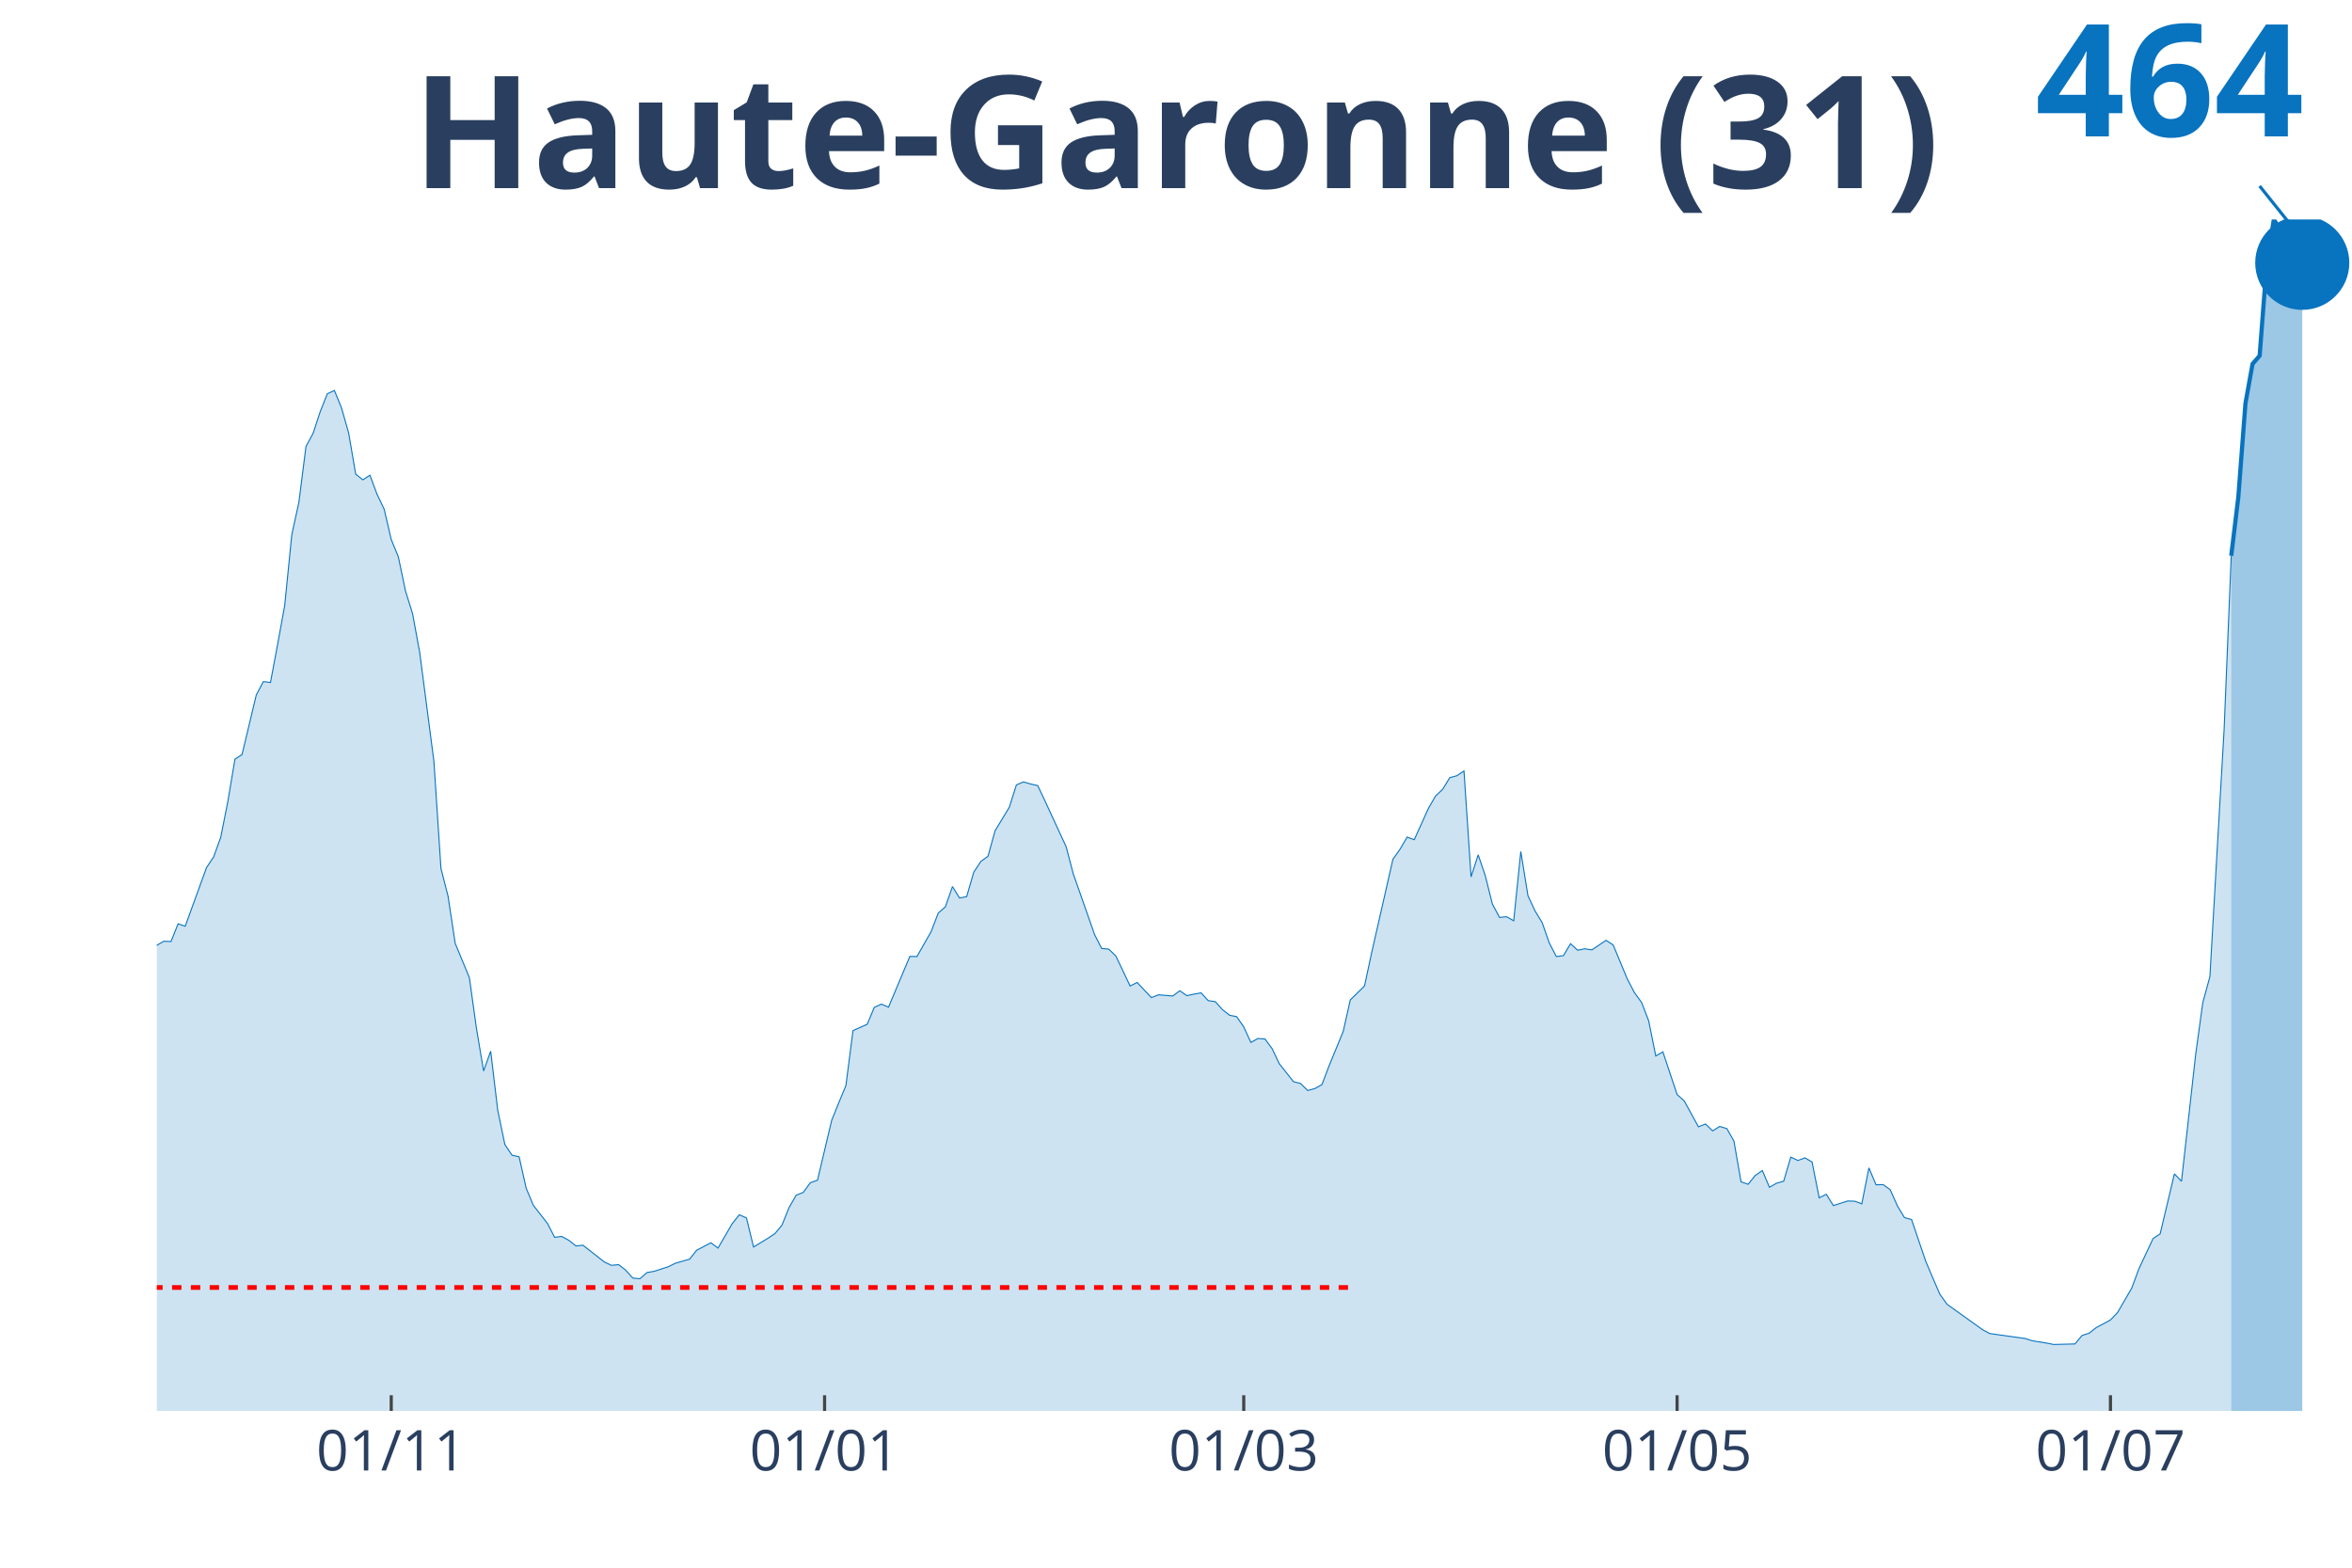
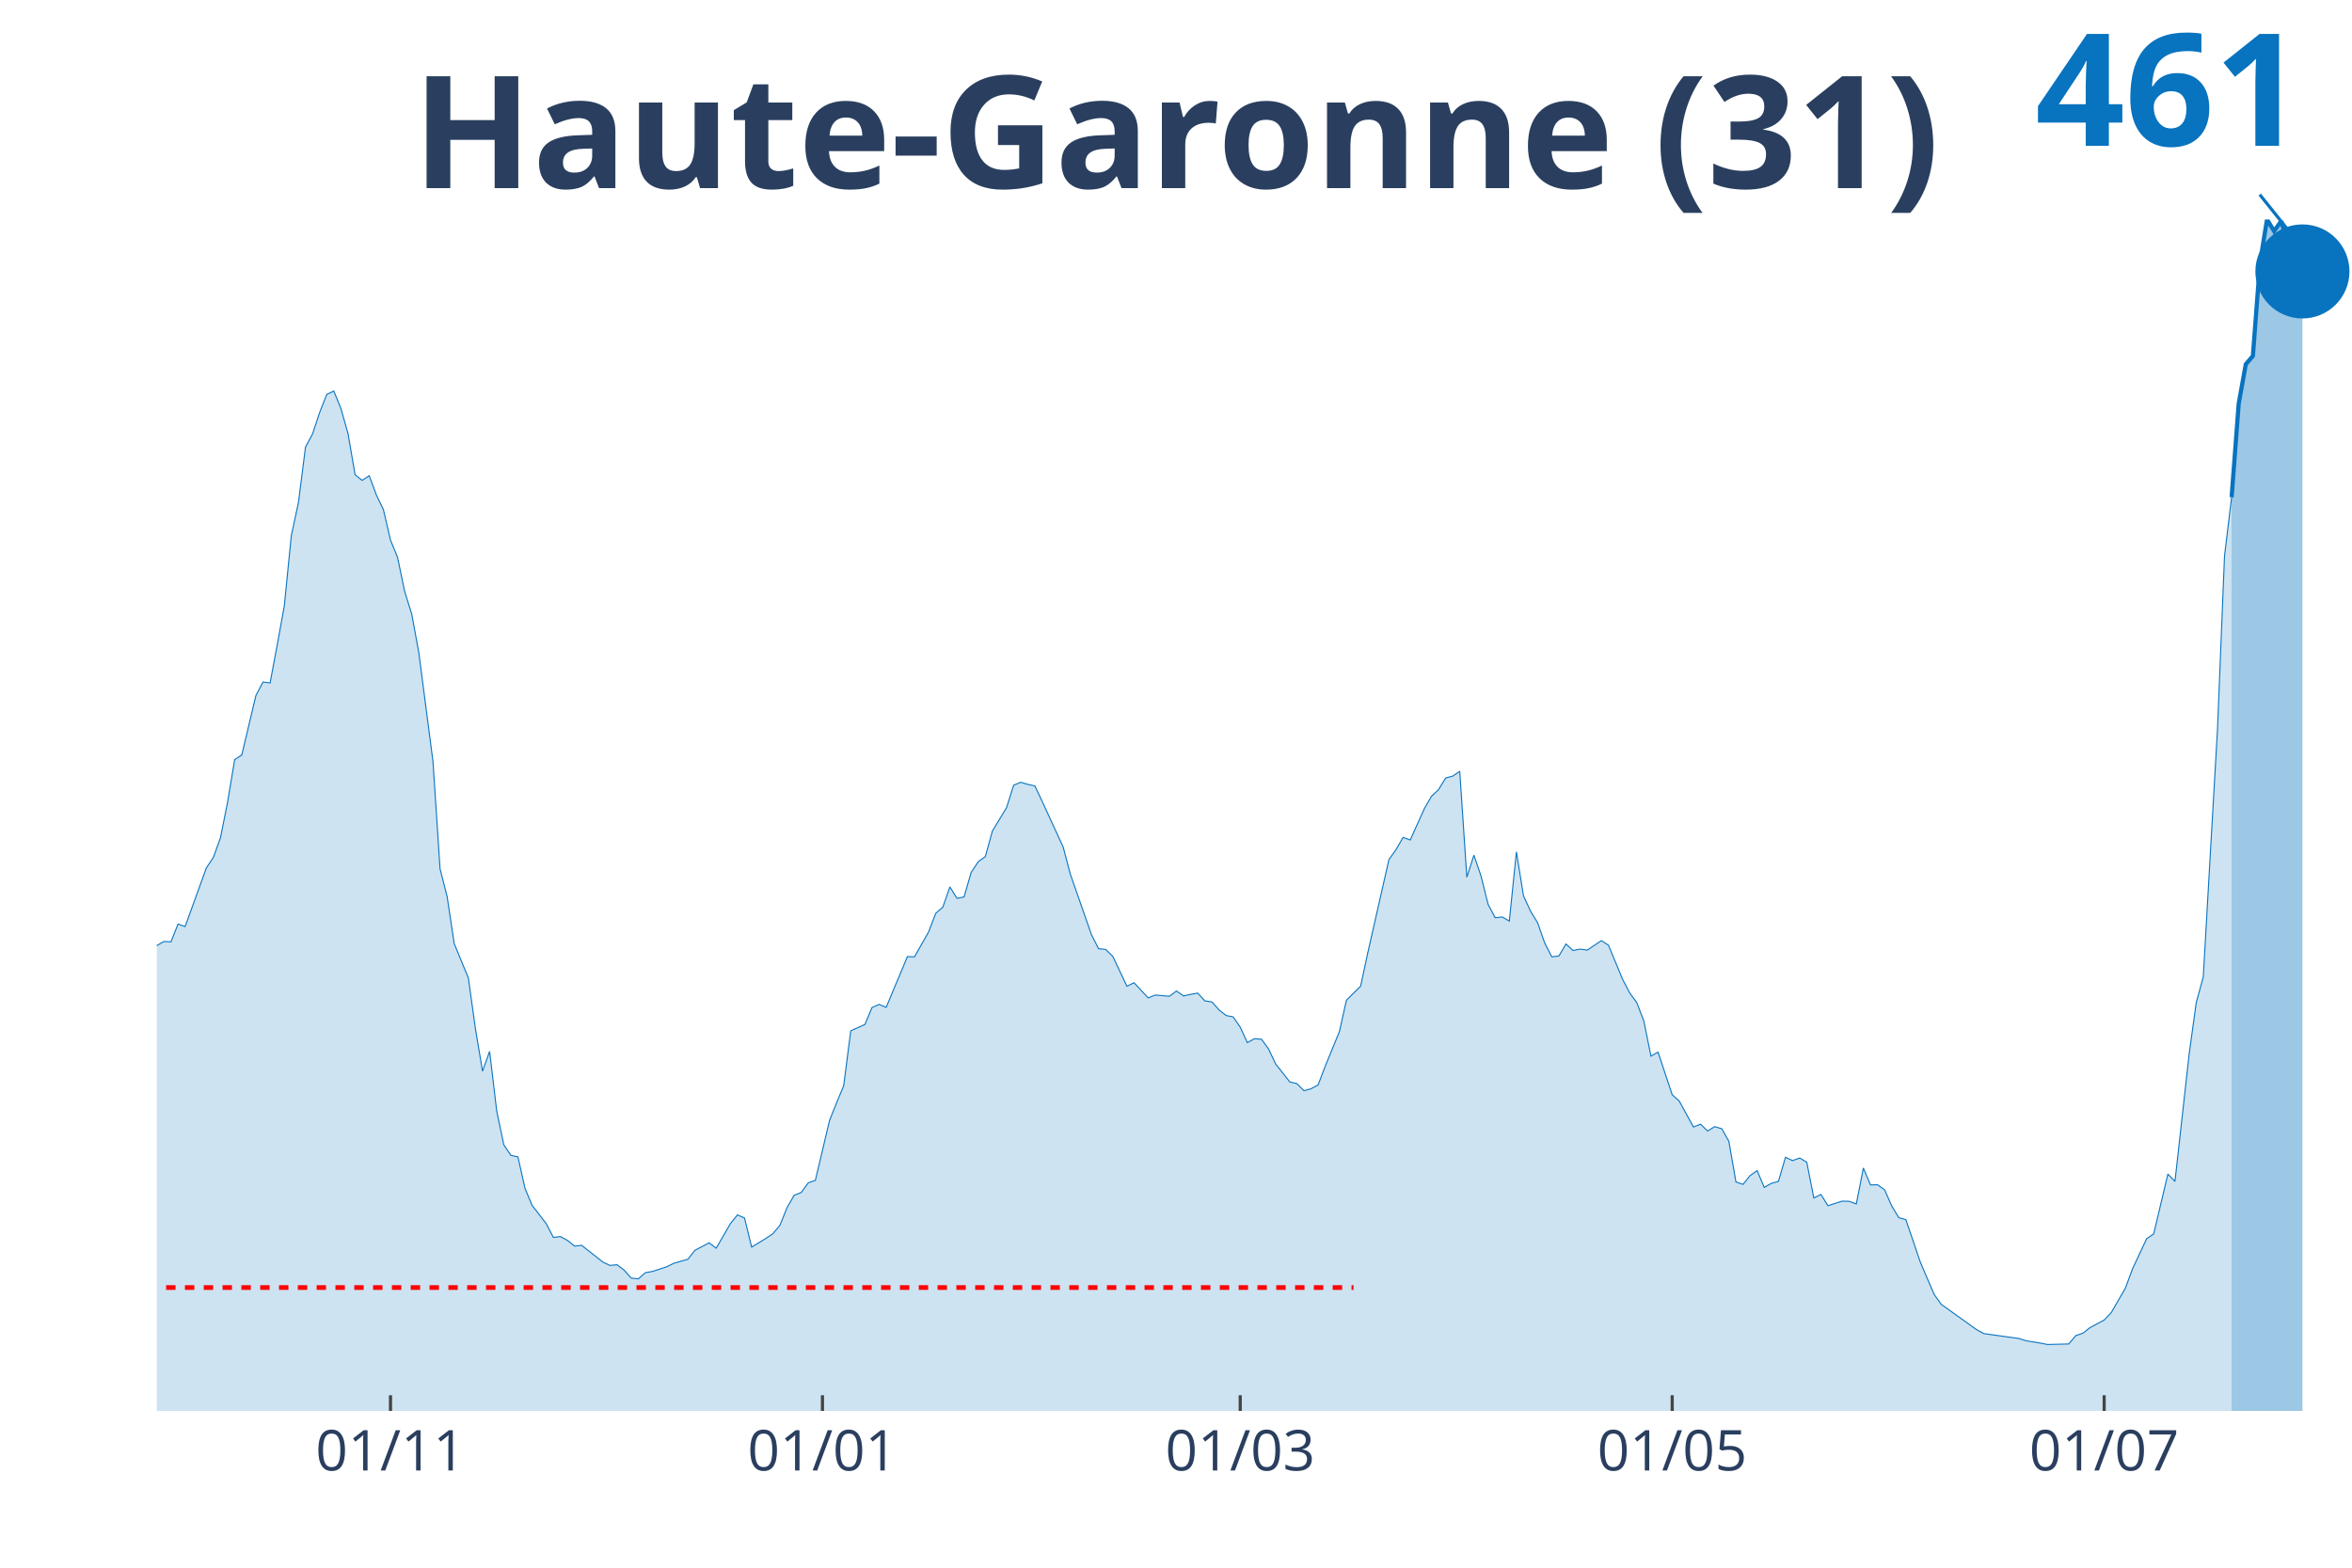
<svg xmlns="http://www.w3.org/2000/svg" class="main-svg" width="1125" height="750" style="" viewBox="0 0 750 500">
  <rect x="0" y="0" width="750" height="500" style="fill: rgb(0, 0, 0); fill-opacity: 0;" />
-   <defs id="defs-b0e4b1">
+   <defs id="defs-eeeb40">
    <g class="clips">
-       <clipPath id="clipb0e4b1xyplot" class="plotclip">
+       <clipPath id="clipeeeb40xyplot" class="plotclip">
        <rect width="700" height="380" />
      </clipPath>
-       <clipPath class="axesclip" id="clipb0e4b1x">
+       <clipPath class="axesclip" id="clipeeeb40x">
        <rect x="50" y="0" width="700" height="500" />
      </clipPath>
-       <clipPath class="axesclip" id="clipb0e4b1y">
+       <clipPath class="axesclip" id="clipeeeb40y">
        <rect x="0" y="70" width="750" height="380" />
      </clipPath>
-       <clipPath class="axesclip" id="clipb0e4b1xy">
+       <clipPath class="axesclip" id="clipeeeb40xy">
        <rect x="50" y="70" width="700" height="380" />
      </clipPath>
    </g>
    <g class="gradients" />
  </defs>
  <g class="bglayer">
    <rect class="bg" x="50" y="70" width="700" height="380" style="fill: rgb(0, 0, 0); fill-opacity: 0; stroke-width: 0;" />
  </g>
  <g class="layer-below">
    <g class="imagelayer" />
    <g class="shapelayer" />
  </g>
  <g class="cartesianlayer">
    <g class="subplot xy">
      <g class="layer-subplot">
        <g class="shapelayer" />
        <g class="imagelayer" />
      </g>
      <g class="gridlayer">
        <g class="x">
-           <path class="xgrid crisp" transform="translate(124.76,0)" d="M0,70v380" style="stroke: rgb(255, 255, 255); stroke-opacity: 1; stroke-width: 1px;" />
-           <path class="xgrid crisp" transform="translate(262.94,0)" d="M0,70v380" style="stroke: rgb(255, 255, 255); stroke-opacity: 1; stroke-width: 1px;" />
-           <path class="xgrid crisp" transform="translate(396.6,0)" d="M0,70v380" style="stroke: rgb(255, 255, 255); stroke-opacity: 1; stroke-width: 1px;" />
-           <path class="xgrid crisp" transform="translate(534.79,0)" d="M0,70v380" style="stroke: rgb(255, 255, 255); stroke-opacity: 1; stroke-width: 1px;" />
-           <path class="xgrid crisp" transform="translate(672.98,0)" d="M0,70v380" style="stroke: rgb(255, 255, 255); stroke-opacity: 1; stroke-width: 1px;" />
+           <path class="xgrid crisp" transform="translate(124.52,0)" d="M0,70v380" style="stroke: rgb(255, 255, 255); stroke-opacity: 1; stroke-width: 1px;" />
+           <path class="xgrid crisp" transform="translate(262.26,0)" d="M0,70v380" style="stroke: rgb(255, 255, 255); stroke-opacity: 1; stroke-width: 1px;" />
+           <path class="xgrid crisp" transform="translate(395.48,0)" d="M0,70v380" style="stroke: rgb(255, 255, 255); stroke-opacity: 1; stroke-width: 1px;" />
+           <path class="xgrid crisp" transform="translate(533.23,0)" d="M0,70v380" style="stroke: rgb(255, 255, 255); stroke-opacity: 1; stroke-width: 1px;" />
+           <path class="xgrid crisp" transform="translate(670.97,0)" d="M0,70v380" style="stroke: rgb(255, 255, 255); stroke-opacity: 1; stroke-width: 1px;" />
        </g>
        <g class="y" />
      </g>
      <g class="zerolinelayer" />
      <path class="xlines-below" />
      <path class="ylines-below" />
      <g class="overlines-below" />
      <g class="xaxislayer-below" />
      <g class="yaxislayer-below" />
      <g class="overaxes-below" />
-       <g class="plot" transform="translate(50, 70)" clip-path="url('#clipb0e4b1xyplot')">
+       <g class="plot" transform="translate(50, 70)" clip-path="url('#clipeeeb40xyplot')">
        <g class="scatterlayer mlayer">
-           <g class="trace scatter trace1165a9" style="stroke-miterlimit: 2;">
+           <g class="trace scatter trace720cc9" style="stroke-miterlimit: 2;">
            <g class="fills">
              <g>
-                 <path class="js-fill" d="M661.49,380L-308.09,380L-308.09,376.35L-289.97,378.76L-287.7,378.65L-255.99,378.14L-253.72,377.41L-206.15,376.96L-203.88,376.96L-169.9,376.8L-167.64,375.73L-154.05,370.78L-151.78,371.06L-135.92,365.22L-133.66,362.8L-122.33,356.05L-120.06,356.45L-106.47,349.7L-104.21,345.88L-99.68,341.38L-97.41,340.48L-90.61,336.83L-88.35,334.97L-81.55,332.05L-79.29,332.05L-74.76,329.97L-72.49,329.41L-67.96,321.99L-65.7,309.73L-63.43,304.17L-61.17,304.56L-58.9,304.28L-56.63,292.64L-47.57,255.49L-45.31,252.79L-43.04,252.4L-40.78,237.33L-33.98,205.74L-31.72,193.71L-29.45,187.75L-27.18,184.88L-24.92,187.58L-22.65,184.94L-20.39,188.82L-18.12,200.62L-15.86,208.27L-13.59,210.57L-11.33,211.64L-9.06,220.36L-6.8,229.41L-4.53,233.9L-2.27,235.81L0,231.49L2.27,230.19L4.53,230.3L6.8,224.63L9.06,225.41L15.86,206.7L18.12,203.32L20.39,197.03L22.65,185.67L24.92,172.12L27.18,170.66L31.72,151.66L33.98,147.39L36.25,147.67L38.51,135.59L40.78,123.16L43.04,100.62L45.31,90.17L47.57,72.4L49.84,68.19L52.1,61.33L54.37,55.59L56.63,54.53L58.9,60.09L61.17,68.07L63.43,81.23L65.7,83.03L67.96,81.57L70.23,87.64L72.49,92.36L74.76,102.08L77.02,107.59L79.29,118.44L81.55,125.69L83.82,138L88.35,172.69L90.61,206.98L92.88,215.86L95.15,230.87L99.68,241.83L101.94,258.07L104.21,271.57L106.47,265.27L108.74,284.27L111,295.06L113.27,298.43L115.53,298.94L117.8,309L120.06,314.4L124.6,320.25L126.86,324.63L129.13,324.35L131.39,325.59L133.66,327.38L135.92,327.16L142.72,332.5L144.98,333.57L147.25,333.34L149.51,335.09L151.78,337.62L154.05,337.84L156.31,335.87L158.58,335.48L163.11,334.02L165.37,332.89L169.9,331.6L172.17,328.73L176.7,326.37L178.96,328.06L183.5,320.25L185.76,317.43L188.03,318.45L190.29,327.72L194.82,324.97L197.09,323.45L199.35,320.75L201.62,315.13L203.88,311.2L206.15,310.3L208.41,307.2L210.68,306.42L215.21,287.3L217.48,281.68L219.74,276.23L222.01,258.69L226.54,256.67L228.8,251.27L231.07,250.26L233.33,251.22L240.13,235.03L242.39,235.08L246.93,227.1L249.19,221.2L251.46,219.23L253.72,212.77L255.99,216.42L258.25,215.97L260.52,208.16L262.78,204.73L265.05,203.1L267.31,194.95L271.84,187.47L274.11,180.33L276.38,179.38L278.64,180.05L280.91,180.56L283.17,185.33L289.97,200.06L292.23,208.66L299.03,228.06L301.29,232.5L303.56,232.72L305.83,234.91L310.36,244.47L312.62,243.35L317.15,248.18L319.42,247.28L323.95,247.67L326.21,245.99L328.48,247.56L330.74,247.06L333.01,246.66L335.28,249.14L337.54,249.47L339.81,252L342.07,253.8L344.34,254.25L346.6,257.51L348.87,262.46L351.13,261.22L353.4,261.39L355.66,264.48L357.93,269.26L362.46,274.99L364.72,275.56L366.99,277.8L369.26,277.19L371.52,275.95L373.79,269.99L378.32,258.97L380.58,248.91L385.11,244.47L387.38,233.9L394.17,204.05L396.44,200.85L398.71,196.97L400.97,197.81L405.5,187.81L407.77,183.87L410.03,181.74L412.3,178.03L414.56,177.41L416.83,175.89L419.09,209.67L421.36,202.65L423.62,209.28L425.89,218.33L428.16,222.6L430.42,222.38L432.69,223.67L434.95,201.58L437.22,215.63L439.48,220.52L441.75,224.23L444.01,230.7L446.28,235.08L448.54,234.8L450.81,230.98L453.07,233.06L455.34,232.61L457.61,232.95L462.14,229.91L464.4,231.37L468.93,242.28L471.2,246.61L473.46,249.7L475.73,255.6L477.99,266.79L480.26,265.49L484.79,279.1L487.06,281.12L491.59,289.38L493.85,288.49L496.12,290.68L498.38,289.27L500.65,289.95L502.91,293.94L505.18,306.92L507.44,307.71L509.71,304.9L511.97,303.33L514.24,308.67L516.5,307.37L518.77,306.75L521.04,299.05L523.3,300.12L525.57,299.28L527.83,300.63L530.1,312.04L532.36,310.91L534.63,314.51L539.16,313.05L541.42,313.11L543.69,313.95L545.95,302.48L548.22,307.88L550.49,307.82L552.75,309.45L555.02,314.57L557.28,318.33L559.55,318.95L564.08,332.28L566.34,337.62L568.61,342.84L570.87,345.99L582.2,354.09L584.47,355.32L595.79,356.9L598.06,357.63L602.59,358.36L604.85,358.81L611.65,358.64L613.92,355.94L616.18,355.21L618.45,353.41L622.98,350.99L625.24,348.63L629.77,340.82L632.04,334.69L636.57,325.02L638.83,323.51L643.37,304.39L645.63,306.75L650.16,266.22L652.43,249.75L654.69,241.49L656.96,201.86L659.22,162.68L661.49,107.25" style="fill: rgb(8, 115, 191); fill-opacity: 0.2; stroke-width: 0;" />
+                 <path class="js-fill" d="M661.61,380L-307.1,380L-307.1,376.35L-289.03,378.76L-286.77,378.65L-255.16,378.15L-252.9,377.42L-212.26,377.25L-210,377.19L-194.19,378.03L-191.94,377.87L-169.35,376.8L-167.1,375.73L-153.55,370.79L-151.29,371.07L-135.48,365.22L-133.23,362.81L-121.94,356.07L-119.68,356.46L-106.13,349.72L-103.87,345.9L-99.35,341.4L-97.1,340.51L-90.32,336.85L-88.06,335L-81.29,332.08L-79.03,332.08L-74.52,330L-72.26,329.44L-67.74,322.02L-65.48,309.78L-63.23,304.21L-60.97,304.61L-58.71,304.33L-56.45,292.7L-47.42,255.56L-45.16,252.87L-42.9,252.47L-40.65,237.42L-33.87,205.84L-31.61,193.82L-29.35,187.87L-27.1,185L-24.84,187.7L-22.58,185.06L-20.32,188.93L-18.06,200.73L-15.81,208.37L-13.55,210.67L-11.29,211.74L-9.03,220.45L-6.77,229.49L-4.52,233.99L-2.26,235.9L0,231.57L2.26,230.28L4.52,230.39L6.77,224.72L9.03,225.51L15.81,206.8L18.06,203.43L20.32,197.13L22.58,185.79L24.84,172.25L27.1,170.79L31.61,151.8L33.87,147.53L36.13,147.81L38.39,135.73L40.65,123.31L42.9,100.79L45.16,90.34L47.42,72.58L49.68,68.37L51.94,61.52L54.19,55.79L56.45,54.72L58.71,60.28L60.97,68.26L63.23,81.4L65.48,83.2L67.74,81.74L70,87.81L72.26,92.53L74.52,102.25L76.77,107.75L79.03,118.6L81.29,125.84L83.55,138.15L88.06,172.81L90.32,207.08L92.58,215.96L94.84,230.96L99.35,241.91L101.61,258.15L103.87,271.63L106.13,265.34L108.39,284.33L110.65,295.11L112.9,298.48L115.16,298.99L117.42,309.04L119.68,314.44L124.19,320.28L126.45,324.66L128.71,324.38L130.97,325.62L133.23,327.42L135.48,327.19L142.26,332.53L144.52,333.6L146.77,333.37L149.03,335.11L151.29,337.64L153.55,337.87L155.81,335.9L158.06,335.51L162.58,334.04L164.84,332.92L169.35,331.63L171.61,328.76L176.13,326.4L178.39,328.09L182.9,320.28L185.16,317.47L187.42,318.48L189.68,327.75L194.19,325L196.45,323.48L198.71,320.79L200.97,315.17L203.23,311.24L205.48,310.34L207.74,307.25L210,306.46L214.52,287.36L216.77,281.74L219.03,276.29L221.29,258.76L225.81,256.74L228.06,251.35L230.32,250.34L232.58,251.29L239.35,235.11L241.61,235.17L246.13,227.19L248.39,221.29L250.65,219.33L252.9,212.87L255.16,216.52L257.42,216.07L259.68,208.26L261.94,204.83L264.19,203.2L266.45,195.06L270.97,187.58L273.23,180.45L275.48,179.49L277.74,180.17L280,180.67L282.26,185.45L289.03,200.17L291.29,208.76L298.06,228.15L300.32,232.58L302.58,232.81L304.84,235L309.35,244.55L311.61,243.43L316.13,248.26L318.39,247.36L322.9,247.75L325.16,246.07L327.42,247.64L329.68,247.13L331.94,246.74L334.19,249.21L336.45,249.55L338.71,252.08L340.97,253.88L343.23,254.33L345.48,257.58L347.74,262.53L350,261.29L352.26,261.46L354.52,264.55L356.77,269.33L361.29,275.06L363.55,275.62L365.81,277.87L368.06,277.25L370.32,276.01L372.58,270.06L377.1,259.04L379.35,248.99L383.87,244.55L386.13,233.99L392.9,204.16L395.16,200.96L397.42,197.08L399.68,197.92L404.19,187.92L406.45,183.99L408.71,181.85L410.97,178.15L413.23,177.53L415.48,176.01L417.74,209.78L420,202.75L422.26,209.38L424.52,218.43L426.77,222.7L429.03,222.47L431.29,223.76L433.55,201.69L435.81,215.73L438.06,220.62L440.32,224.33L442.58,230.79L444.84,235.17L447.1,234.89L449.35,231.07L451.61,233.15L453.87,232.7L456.13,233.03L460.65,230L462.9,231.46L467.42,242.36L469.68,246.69L471.94,249.78L474.19,255.67L476.45,266.85L478.71,265.56L483.23,279.16L485.48,281.18L490,289.44L492.26,288.54L494.52,290.73L496.77,289.33L499.03,290L501.29,293.99L503.55,306.97L505.81,307.75L508.06,304.94L510.32,303.37L512.58,308.71L514.84,307.42L517.1,306.8L519.35,299.1L521.61,300.17L523.87,299.33L526.13,300.67L528.39,312.08L530.65,310.96L532.9,314.55L537.42,313.09L539.68,313.15L541.94,313.99L544.19,302.53L546.45,307.92L548.71,307.87L550.97,309.49L553.23,314.61L555.48,318.37L557.74,318.99L562.26,332.3L564.52,337.64L566.77,342.87L569.03,346.01L580.32,354.1L582.58,355.34L593.87,356.91L596.13,357.64L600.65,358.37L602.9,358.82L609.68,358.65L611.94,355.96L614.19,355.22L616.45,353.43L620.97,351.01L623.23,348.65L627.74,340.84L630,334.72L634.52,325.06L636.77,323.54L641.29,304.44L643.55,306.8L648.06,266.29L650.32,249.83L652.58,241.57L654.84,201.97L657.1,162.81L659.35,107.3L661.61,88.6" style="fill: rgb(8, 115, 191); fill-opacity: 0.2; stroke-width: 0;" />
              </g>
            </g>
            <g class="errorbars" />
            <g class="lines">
-               <path class="js-line" d="M-308.09,376.35L-289.97,378.76L-287.7,378.65L-255.99,378.14L-253.72,377.41L-206.15,376.96L-203.88,376.96L-169.9,376.8L-167.64,375.73L-154.05,370.78L-151.78,371.06L-135.92,365.22L-133.66,362.8L-122.33,356.05L-120.06,356.45L-106.47,349.7L-104.21,345.88L-99.68,341.38L-97.41,340.48L-90.61,336.83L-88.35,334.97L-81.55,332.05L-79.29,332.05L-74.76,329.97L-72.49,329.41L-67.96,321.99L-65.7,309.73L-63.43,304.17L-61.17,304.56L-58.9,304.28L-56.63,292.64L-47.57,255.49L-45.31,252.79L-43.04,252.4L-40.78,237.33L-33.98,205.74L-31.72,193.71L-29.45,187.75L-27.18,184.88L-24.92,187.58L-22.65,184.94L-20.39,188.82L-18.12,200.62L-15.86,208.27L-13.59,210.57L-11.33,211.64L-9.06,220.36L-6.8,229.41L-4.53,233.9L-2.27,235.81L0,231.49L2.27,230.19L4.53,230.3L6.8,224.63L9.06,225.41L15.86,206.7L18.12,203.32L20.39,197.03L22.65,185.67L24.92,172.12L27.18,170.66L31.72,151.66L33.98,147.39L36.25,147.67L38.51,135.59L40.78,123.16L43.04,100.62L45.31,90.17L47.57,72.4L49.84,68.19L52.1,61.33L54.37,55.59L56.63,54.53L58.9,60.09L61.17,68.07L63.43,81.23L65.7,83.03L67.96,81.57L70.23,87.64L72.49,92.36L74.76,102.08L77.02,107.59L79.29,118.44L81.55,125.69L83.82,138L88.35,172.69L90.61,206.98L92.88,215.86L95.15,230.87L99.68,241.83L101.94,258.07L104.21,271.57L106.47,265.27L108.74,284.27L111,295.06L113.27,298.43L115.53,298.94L117.8,309L120.06,314.4L124.6,320.25L126.86,324.63L129.13,324.35L131.39,325.59L133.66,327.38L135.92,327.16L142.72,332.5L144.98,333.57L147.25,333.34L149.51,335.09L151.78,337.62L154.05,337.84L156.31,335.87L158.58,335.48L163.11,334.02L165.37,332.89L169.9,331.6L172.17,328.73L176.7,326.37L178.96,328.06L183.5,320.25L185.76,317.43L188.03,318.45L190.29,327.72L194.82,324.97L197.09,323.45L199.35,320.75L201.62,315.13L203.88,311.2L206.15,310.3L208.41,307.2L210.68,306.42L215.21,287.3L217.48,281.68L219.74,276.23L222.01,258.69L226.54,256.67L228.8,251.27L231.07,250.26L233.33,251.22L240.13,235.03L242.39,235.08L246.93,227.1L249.19,221.2L251.46,219.23L253.72,212.77L255.99,216.42L258.25,215.97L260.52,208.16L262.78,204.73L265.05,203.1L267.31,194.95L271.84,187.47L274.11,180.33L276.38,179.38L278.64,180.05L280.91,180.56L283.17,185.33L289.97,200.06L292.23,208.66L299.03,228.06L301.29,232.5L303.56,232.72L305.83,234.91L310.36,244.47L312.62,243.35L317.15,248.18L319.42,247.28L323.95,247.67L326.21,245.99L328.48,247.56L330.74,247.06L333.01,246.66L335.28,249.14L337.54,249.47L339.81,252L342.07,253.8L344.34,254.25L346.6,257.51L348.87,262.46L351.13,261.22L353.4,261.39L355.66,264.48L357.93,269.26L362.46,274.99L364.72,275.56L366.99,277.8L369.26,277.19L371.52,275.95L373.79,269.99L378.32,258.97L380.58,248.91L385.11,244.47L387.38,233.9L394.17,204.05L396.44,200.85L398.71,196.97L400.97,197.81L405.5,187.81L407.77,183.87L410.03,181.74L412.3,178.03L414.56,177.41L416.83,175.89L419.09,209.67L421.36,202.65L423.62,209.28L425.89,218.33L428.16,222.6L430.42,222.38L432.69,223.67L434.95,201.58L437.22,215.63L439.48,220.52L441.75,224.23L444.01,230.7L446.28,235.08L448.54,234.8L450.81,230.98L453.07,233.06L455.34,232.61L457.61,232.95L462.14,229.91L464.4,231.37L468.93,242.28L471.2,246.61L473.46,249.7L475.73,255.6L477.99,266.79L480.26,265.49L484.79,279.1L487.06,281.12L491.59,289.38L493.85,288.49L496.12,290.68L498.38,289.27L500.65,289.95L502.91,293.94L505.18,306.92L507.44,307.71L509.71,304.9L511.97,303.33L514.24,308.67L516.5,307.37L518.77,306.75L521.04,299.05L523.3,300.12L525.57,299.28L527.83,300.63L530.1,312.04L532.36,310.91L534.63,314.51L539.16,313.05L541.42,313.11L543.69,313.95L545.95,302.48L548.22,307.88L550.49,307.82L552.75,309.45L555.02,314.57L557.28,318.33L559.55,318.95L564.08,332.28L566.34,337.62L568.61,342.84L570.87,345.99L582.2,354.09L584.47,355.32L595.79,356.9L598.06,357.63L602.59,358.36L604.85,358.81L611.65,358.64L613.92,355.94L616.18,355.21L618.45,353.41L622.98,350.99L625.24,348.63L629.77,340.82L632.04,334.69L636.57,325.02L638.83,323.51L643.37,304.39L645.63,306.75L650.16,266.22L652.43,249.75L654.69,241.49L656.96,201.86L659.22,162.68L661.49,107.25" style="vector-effect: non-scaling-stroke; fill: none; stroke: rgb(8, 115, 191); stroke-opacity: 1; stroke-width: 0.5px; opacity: 1;" />
+               <path class="js-line" d="M-307.1,376.35L-289.03,378.76L-286.77,378.65L-255.16,378.15L-252.9,377.42L-212.26,377.25L-210,377.19L-194.19,378.03L-191.94,377.87L-169.35,376.8L-167.1,375.73L-153.55,370.79L-151.29,371.07L-135.48,365.22L-133.23,362.81L-121.94,356.07L-119.68,356.46L-106.13,349.72L-103.87,345.9L-99.35,341.4L-97.1,340.51L-90.32,336.85L-88.06,335L-81.29,332.08L-79.03,332.08L-74.52,330L-72.26,329.44L-67.74,322.02L-65.48,309.78L-63.23,304.21L-60.97,304.61L-58.71,304.33L-56.45,292.7L-47.42,255.56L-45.16,252.87L-42.9,252.47L-40.65,237.42L-33.87,205.84L-31.61,193.82L-29.35,187.87L-27.1,185L-24.84,187.7L-22.58,185.06L-20.32,188.93L-18.06,200.73L-15.81,208.37L-13.55,210.67L-11.29,211.74L-9.03,220.45L-6.77,229.49L-4.52,233.99L-2.26,235.9L0,231.57L2.26,230.28L4.52,230.39L6.77,224.72L9.03,225.51L15.81,206.8L18.06,203.43L20.32,197.13L22.58,185.79L24.84,172.25L27.1,170.79L31.61,151.8L33.87,147.53L36.13,147.81L38.39,135.73L40.65,123.31L42.9,100.79L45.16,90.34L47.42,72.58L49.68,68.37L51.94,61.52L54.19,55.79L56.45,54.72L58.71,60.28L60.97,68.26L63.23,81.4L65.48,83.2L67.74,81.74L70,87.81L72.26,92.53L74.52,102.25L76.77,107.75L79.03,118.6L81.29,125.84L83.55,138.15L88.06,172.81L90.32,207.08L92.58,215.96L94.84,230.96L99.35,241.91L101.61,258.15L103.87,271.63L106.13,265.34L108.39,284.33L110.65,295.11L112.9,298.48L115.16,298.99L117.42,309.04L119.68,314.44L124.19,320.28L126.45,324.66L128.71,324.38L130.97,325.62L133.23,327.42L135.48,327.19L142.26,332.53L144.52,333.6L146.77,333.37L149.03,335.11L151.29,337.64L153.55,337.87L155.81,335.9L158.06,335.51L162.58,334.04L164.84,332.92L169.35,331.63L171.61,328.76L176.13,326.4L178.39,328.09L182.9,320.28L185.16,317.47L187.42,318.48L189.68,327.75L194.19,325L196.45,323.48L198.71,320.79L200.97,315.17L203.23,311.24L205.48,310.34L207.74,307.25L210,306.46L214.52,287.36L216.77,281.74L219.03,276.29L221.29,258.76L225.81,256.74L228.06,251.35L230.32,250.34L232.58,251.29L239.35,235.11L241.61,235.17L246.13,227.19L248.39,221.29L250.65,219.33L252.9,212.87L255.16,216.52L257.42,216.07L259.68,208.26L261.94,204.83L264.19,203.2L266.45,195.06L270.97,187.58L273.23,180.45L275.48,179.49L277.74,180.17L280,180.67L282.26,185.45L289.03,200.17L291.29,208.76L298.06,228.15L300.32,232.58L302.58,232.81L304.84,235L309.35,244.55L311.61,243.43L316.13,248.26L318.39,247.36L322.9,247.75L325.16,246.07L327.42,247.64L329.68,247.13L331.94,246.74L334.19,249.21L336.45,249.55L338.71,252.08L340.97,253.88L343.23,254.33L345.48,257.58L347.74,262.53L350,261.29L352.26,261.46L354.52,264.55L356.77,269.33L361.29,275.06L363.55,275.62L365.81,277.87L368.06,277.25L370.32,276.01L372.58,270.06L377.1,259.04L379.35,248.99L383.87,244.55L386.13,233.99L392.9,204.16L395.16,200.96L397.42,197.08L399.68,197.92L404.19,187.92L406.45,183.99L408.71,181.85L410.97,178.15L413.23,177.53L415.48,176.01L417.74,209.78L420,202.75L422.26,209.38L424.52,218.43L426.77,222.7L429.03,222.47L431.29,223.76L433.55,201.69L435.81,215.73L438.06,220.62L440.32,224.33L442.58,230.79L444.84,235.17L447.1,234.89L449.35,231.07L451.61,233.15L453.87,232.7L456.13,233.03L460.65,230L462.9,231.46L467.42,242.36L469.68,246.69L471.94,249.78L474.19,255.67L476.45,266.85L478.71,265.56L483.23,279.16L485.48,281.18L490,289.44L492.26,288.54L494.52,290.73L496.77,289.33L499.03,290L501.29,293.99L503.55,306.97L505.81,307.75L508.06,304.94L510.32,303.37L512.58,308.71L514.84,307.42L517.1,306.8L519.35,299.1L521.61,300.17L523.87,299.33L526.13,300.67L528.39,312.08L530.65,310.96L532.9,314.55L537.42,313.09L539.68,313.15L541.94,313.99L544.19,302.53L546.45,307.92L548.71,307.87L550.97,309.49L553.23,314.61L555.48,318.37L557.74,318.99L562.26,332.3L564.52,337.64L566.77,342.87L569.03,346.01L580.32,354.1L582.58,355.34L593.87,356.91L596.13,357.64L600.65,358.37L602.9,358.82L609.68,358.65L611.94,355.96L614.19,355.22L616.45,353.43L620.97,351.01L623.23,348.65L627.74,340.84L630,334.72L634.52,325.06L636.77,323.54L641.29,304.44L643.55,306.8L648.06,266.29L650.32,249.83L652.58,241.57L654.84,201.97L657.1,162.81L659.35,107.3L661.61,88.6" style="vector-effect: non-scaling-stroke; fill: none; stroke: rgb(8, 115, 191); stroke-opacity: 1; stroke-width: 0.5px; opacity: 1;" />
            </g>
            <g class="points" />
            <g class="text" />
          </g>
-           <g class="trace scatter trace038d99" style="stroke-miterlimit: 2;">
+           <g class="trace scatter trace6f9e6c" style="stroke-miterlimit: 2;">
            <g class="fills">
              <g>
-                 <path class="js-fill" d="M684.14,380L661.49,380L661.49,107.25L663.75,88.54L666.02,58.69L668.28,46.09L670.55,43.45L672.82,13.88L675.08,0L677.35,3.6L679.61,0.39L684.14,13.83" style="fill: rgb(8, 115, 191); fill-opacity: 0.4; stroke-width: 0;" />
+                 <path class="js-fill" d="M684.19,380L661.61,380L661.61,88.6L663.87,58.76L666.13,46.18L668.39,43.54L670.65,13.93L672.9,0L675.16,3.71L677.42,0.51L679.68,7.87L681.94,13.71L684.19,16.57" style="fill: rgb(8, 115, 191); fill-opacity: 0.4; stroke-width: 0;" />
              </g>
            </g>
            <g class="errorbars" />
            <g class="lines">
-               <path class="js-line" d="M661.49,107.25L663.75,88.54L666.02,58.69L668.28,46.09L670.55,43.45L672.82,13.88L675.08,0L677.35,3.6L679.61,0.39L684.14,13.83" style="vector-effect: non-scaling-stroke; fill: none; stroke: rgb(8, 115, 191); stroke-opacity: 1; stroke-width: 2px; opacity: 1;" />
+               <path class="js-line" d="M661.61,88.6L663.87,58.76L666.13,46.18L668.39,43.54L670.65,13.93L672.9,0L675.16,3.71L677.42,0.51L679.68,7.87L681.94,13.71L684.19,16.57" style="vector-effect: non-scaling-stroke; fill: none; stroke: rgb(8, 115, 191); stroke-opacity: 1; stroke-width: 2px; opacity: 1;" />
            </g>
            <g class="points" />
            <g class="text" />
          </g>
-           <g class="trace scatter trace5897a3" style="stroke-miterlimit: 2; opacity: 1;">
+           <g class="trace scatter tracee23443" style="stroke-miterlimit: 2; opacity: 1;">
            <g class="fills" />
            <g class="errorbars" />
            <g class="lines" />
            <g class="points">
-               <path class="point" transform="translate(684.14,13.83)" d="M15,0A15,15 0 1,1 0,-15A15,15 0 0,1 15,0Z" style="opacity: 1; stroke-width: 0px; fill: rgb(8, 115, 191); fill-opacity: 1;" />
+               <path class="point" transform="translate(684.19,16.57)" d="M15,0A15,15 0 1,1 0,-15A15,15 0 0,1 15,0Z" style="opacity: 1; stroke-width: 0px; fill: rgb(8, 115, 191); fill-opacity: 1;" />
            </g>
            <g class="text" />
          </g>
        </g>
      </g>
      <g class="overplot" />
      <path class="xlines-above crisp" style="fill: none; stroke-width: 1px; stroke: rgb(0, 0, 0); stroke-opacity: 0;" d="" />
      <path class="ylines-above crisp" style="fill: none;" d="M0,0" />
      <g class="overlines-above" />
      <g class="xaxislayer-above">
-         <path class="xtick ticks crisp" d="M0,450v-5" transform="translate(124.76,0)" style="stroke: rgb(68, 68, 68); stroke-opacity: 1; stroke-width: 1px;" />
-         <path class="xtick ticks crisp" d="M0,450v-5" transform="translate(262.94,0)" style="stroke: rgb(68, 68, 68); stroke-opacity: 1; stroke-width: 1px;" />
-         <path class="xtick ticks crisp" d="M0,450v-5" transform="translate(396.6,0)" style="stroke: rgb(68, 68, 68); stroke-opacity: 1; stroke-width: 1px;" />
-         <path class="xtick ticks crisp" d="M0,450v-5" transform="translate(534.79,0)" style="stroke: rgb(68, 68, 68); stroke-opacity: 1; stroke-width: 1px;" />
-         <path class="xtick ticks crisp" d="M0,450v-5" transform="translate(672.98,0)" style="stroke: rgb(68, 68, 68); stroke-opacity: 1; stroke-width: 1px;" />
+         <path class="xtick ticks crisp" d="M0,450v-5" transform="translate(124.52,0)" style="stroke: rgb(68, 68, 68); stroke-opacity: 1; stroke-width: 1px;" />
+         <path class="xtick ticks crisp" d="M0,450v-5" transform="translate(262.26,0)" style="stroke: rgb(68, 68, 68); stroke-opacity: 1; stroke-width: 1px;" />
+         <path class="xtick ticks crisp" d="M0,450v-5" transform="translate(395.48,0)" style="stroke: rgb(68, 68, 68); stroke-opacity: 1; stroke-width: 1px;" />
+         <path class="xtick ticks crisp" d="M0,450v-5" transform="translate(533.23,0)" style="stroke: rgb(68, 68, 68); stroke-opacity: 1; stroke-width: 1px;" />
+         <path class="xtick ticks crisp" d="M0,450v-5" transform="translate(670.97,0)" style="stroke: rgb(68, 68, 68); stroke-opacity: 1; stroke-width: 1px;" />
        <g class="xtick">
-           <text text-anchor="middle" x="0" y="469" transform="translate(124.76,0)" style="font-family: 'Open Sans', verdana, arial, sans-serif; font-size: 18px; fill: rgb(42, 63, 95); fill-opacity: 1; white-space: pre;">01/11</text>
+           <text text-anchor="middle" x="0" y="469" transform="translate(124.52,0)" style="font-family: 'Open Sans', verdana, arial, sans-serif; font-size: 18px; fill: rgb(42, 63, 95); fill-opacity: 1; white-space: pre;">01/11</text>
        </g>
        <g class="xtick">
-           <text text-anchor="middle" x="0" y="469" transform="translate(262.94,0)" style="font-family: 'Open Sans', verdana, arial, sans-serif; font-size: 18px; fill: rgb(42, 63, 95); fill-opacity: 1; white-space: pre;">01/01</text>
+           <text text-anchor="middle" x="0" y="469" transform="translate(262.26,0)" style="font-family: 'Open Sans', verdana, arial, sans-serif; font-size: 18px; fill: rgb(42, 63, 95); fill-opacity: 1; white-space: pre;">01/01</text>
        </g>
        <g class="xtick">
-           <text text-anchor="middle" x="0" y="469" transform="translate(396.6,0)" style="font-family: 'Open Sans', verdana, arial, sans-serif; font-size: 18px; fill: rgb(42, 63, 95); fill-opacity: 1; white-space: pre;">01/03</text>
+           <text text-anchor="middle" x="0" y="469" transform="translate(395.48,0)" style="font-family: 'Open Sans', verdana, arial, sans-serif; font-size: 18px; fill: rgb(42, 63, 95); fill-opacity: 1; white-space: pre;">01/03</text>
        </g>
        <g class="xtick">
-           <text text-anchor="middle" x="0" y="469" transform="translate(534.79,0)" style="font-family: 'Open Sans', verdana, arial, sans-serif; font-size: 18px; fill: rgb(42, 63, 95); fill-opacity: 1; white-space: pre;">01/05</text>
+           <text text-anchor="middle" x="0" y="469" transform="translate(533.23,0)" style="font-family: 'Open Sans', verdana, arial, sans-serif; font-size: 18px; fill: rgb(42, 63, 95); fill-opacity: 1; white-space: pre;">01/05</text>
        </g>
        <g class="xtick">
-           <text text-anchor="middle" x="0" y="469" transform="translate(672.98,0)" style="font-family: 'Open Sans', verdana, arial, sans-serif; font-size: 18px; fill: rgb(42, 63, 95); fill-opacity: 1; white-space: pre;">01/07</text>
+           <text text-anchor="middle" x="0" y="469" transform="translate(670.97,0)" style="font-family: 'Open Sans', verdana, arial, sans-serif; font-size: 18px; fill: rgb(42, 63, 95); fill-opacity: 1; white-space: pre;">01/07</text>
        </g>
      </g>
      <g class="yaxislayer-above" />
      <g class="overaxes-above" />
    </g>
  </g>
  <g class="polarlayer" />
  <g class="ternarylayer" />
  <g class="geolayer" />
  <g class="funnelarealayer" />
  <g class="pielayer" />
  <g class="treemaplayer" />
  <g class="sunburstlayer" />
  <g class="glimages" />
-   <defs id="topdefs-b0e4b1">
+   <defs id="topdefs-eeeb40">
    <g class="clips" />
  </defs>
  <g class="layer-above">
    <g class="imagelayer" />
    <g class="shapelayer">
-       <path data-index="0" fill-rule="evenodd" d="M-1223.14,410.62L432.85,410.62" clip-path="url('#clipb0e4b1xy')" style="opacity: 1; stroke: rgb(255, 0, 0); stroke-opacity: 1; fill: rgb(0, 0, 0); fill-opacity: 0; stroke-dasharray: 3px, 3px; stroke-width: 1.5px;" />
+       <path data-index="0" fill-rule="evenodd" d="M-1219.03,410.65L431.61,410.65" clip-path="url('#clipeeeb40xy')" style="opacity: 1; stroke: rgb(255, 0, 0); stroke-opacity: 1; fill: rgb(0, 0, 0); fill-opacity: 0; stroke-dasharray: 3px, 3px; stroke-width: 1.5px;" />
    </g>
  </g>
  <g class="infolayer">
    <g class="g-gtitle">
      <text class="gtitle" x="375" y="25" text-anchor="middle" dy="0.7em" style="font-family: 'Open Sans', verdana, arial, sans-serif; font-size: 50px; fill: rgb(42, 63, 95); opacity: 1; font-weight: normal; white-space: pre;">
        <tspan style="font-weight:bold">Haute-Garonne (31)</tspan>
      </text>
    </g>
    <g class="g-xtitle" />
    <g class="annotation" data-index="0" style="opacity: 1;">
-       <g class="annotation-text-g" transform="rotate(0,692.14,23.83)">
-         <g class="cursor-pointer" transform="translate(634, -12)">
+       <g class="annotation-text-g" transform="rotate(0,692.19,26.57)">
+         <g class="cursor-pointer" transform="translate(634, -9)">
          <rect class="bg" x="0.5" y="0.5" width="115" height="71" style="stroke-width: 1px; stroke: rgb(0, 0, 0); stroke-opacity: 0; fill: rgb(255, 255, 255); fill-opacity: 0.6;" />
          <text class="annotation-text" text-anchor="middle" x="57.812" y="55.5" style="font-family: 'Open Sans', verdana, arial, sans-serif; font-size: 50px; fill: rgb(8, 115, 191); fill-opacity: 1; white-space: pre;">
-             <tspan style="font-weight:bold">464 </tspan>
+             <tspan style="font-weight:bold">461 </tspan>
          </text>
        </g>
      </g>
      <g class="annotation-arrow-g" style="opacity: 1;">
-         <path d="M720.54,59.33L732.14,73.83" style="stroke-width: 1px; stroke: rgb(8, 115, 191); stroke-opacity: 1; stroke-dasharray: 0px, 0px, 18.569px, 18.569px;" />
+         <path d="M720.59,62.07L732.19,76.57" style="stroke-width: 1px; stroke: rgb(8, 115, 191); stroke-opacity: 1; stroke-dasharray: 0px, 0px, 18.569px, 18.569px;" />
      </g>
    </g>
  </g>
</svg>
